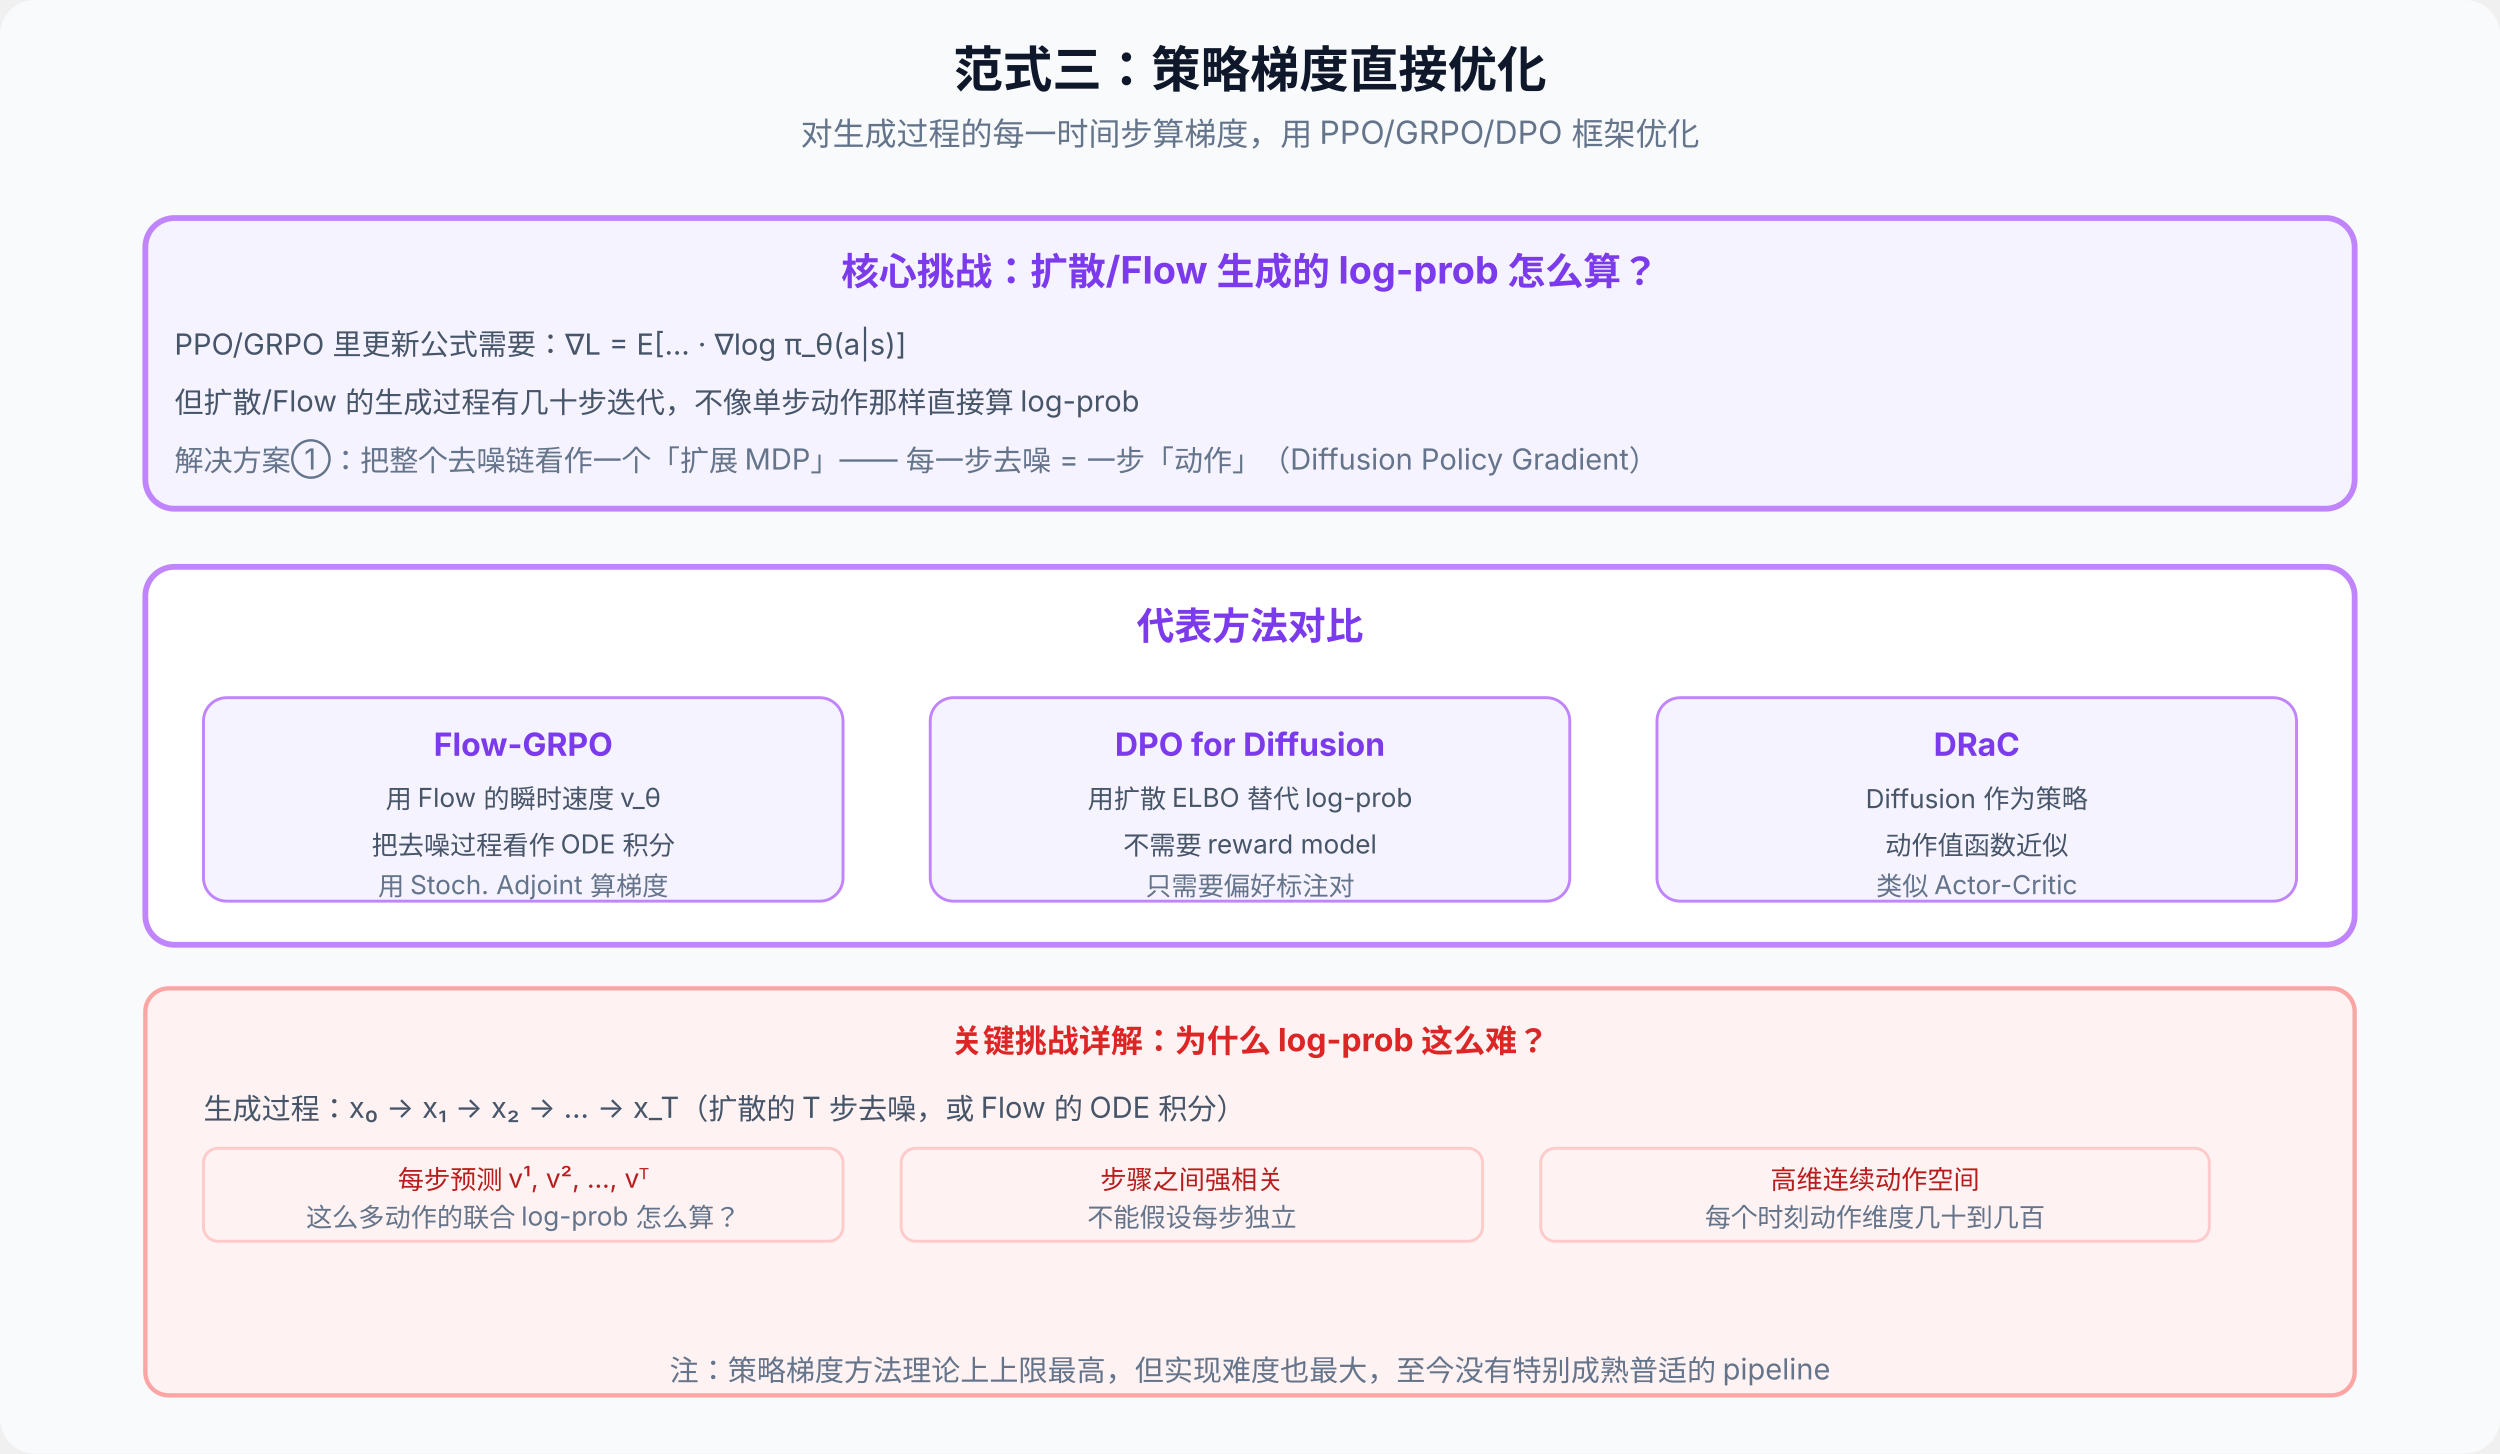
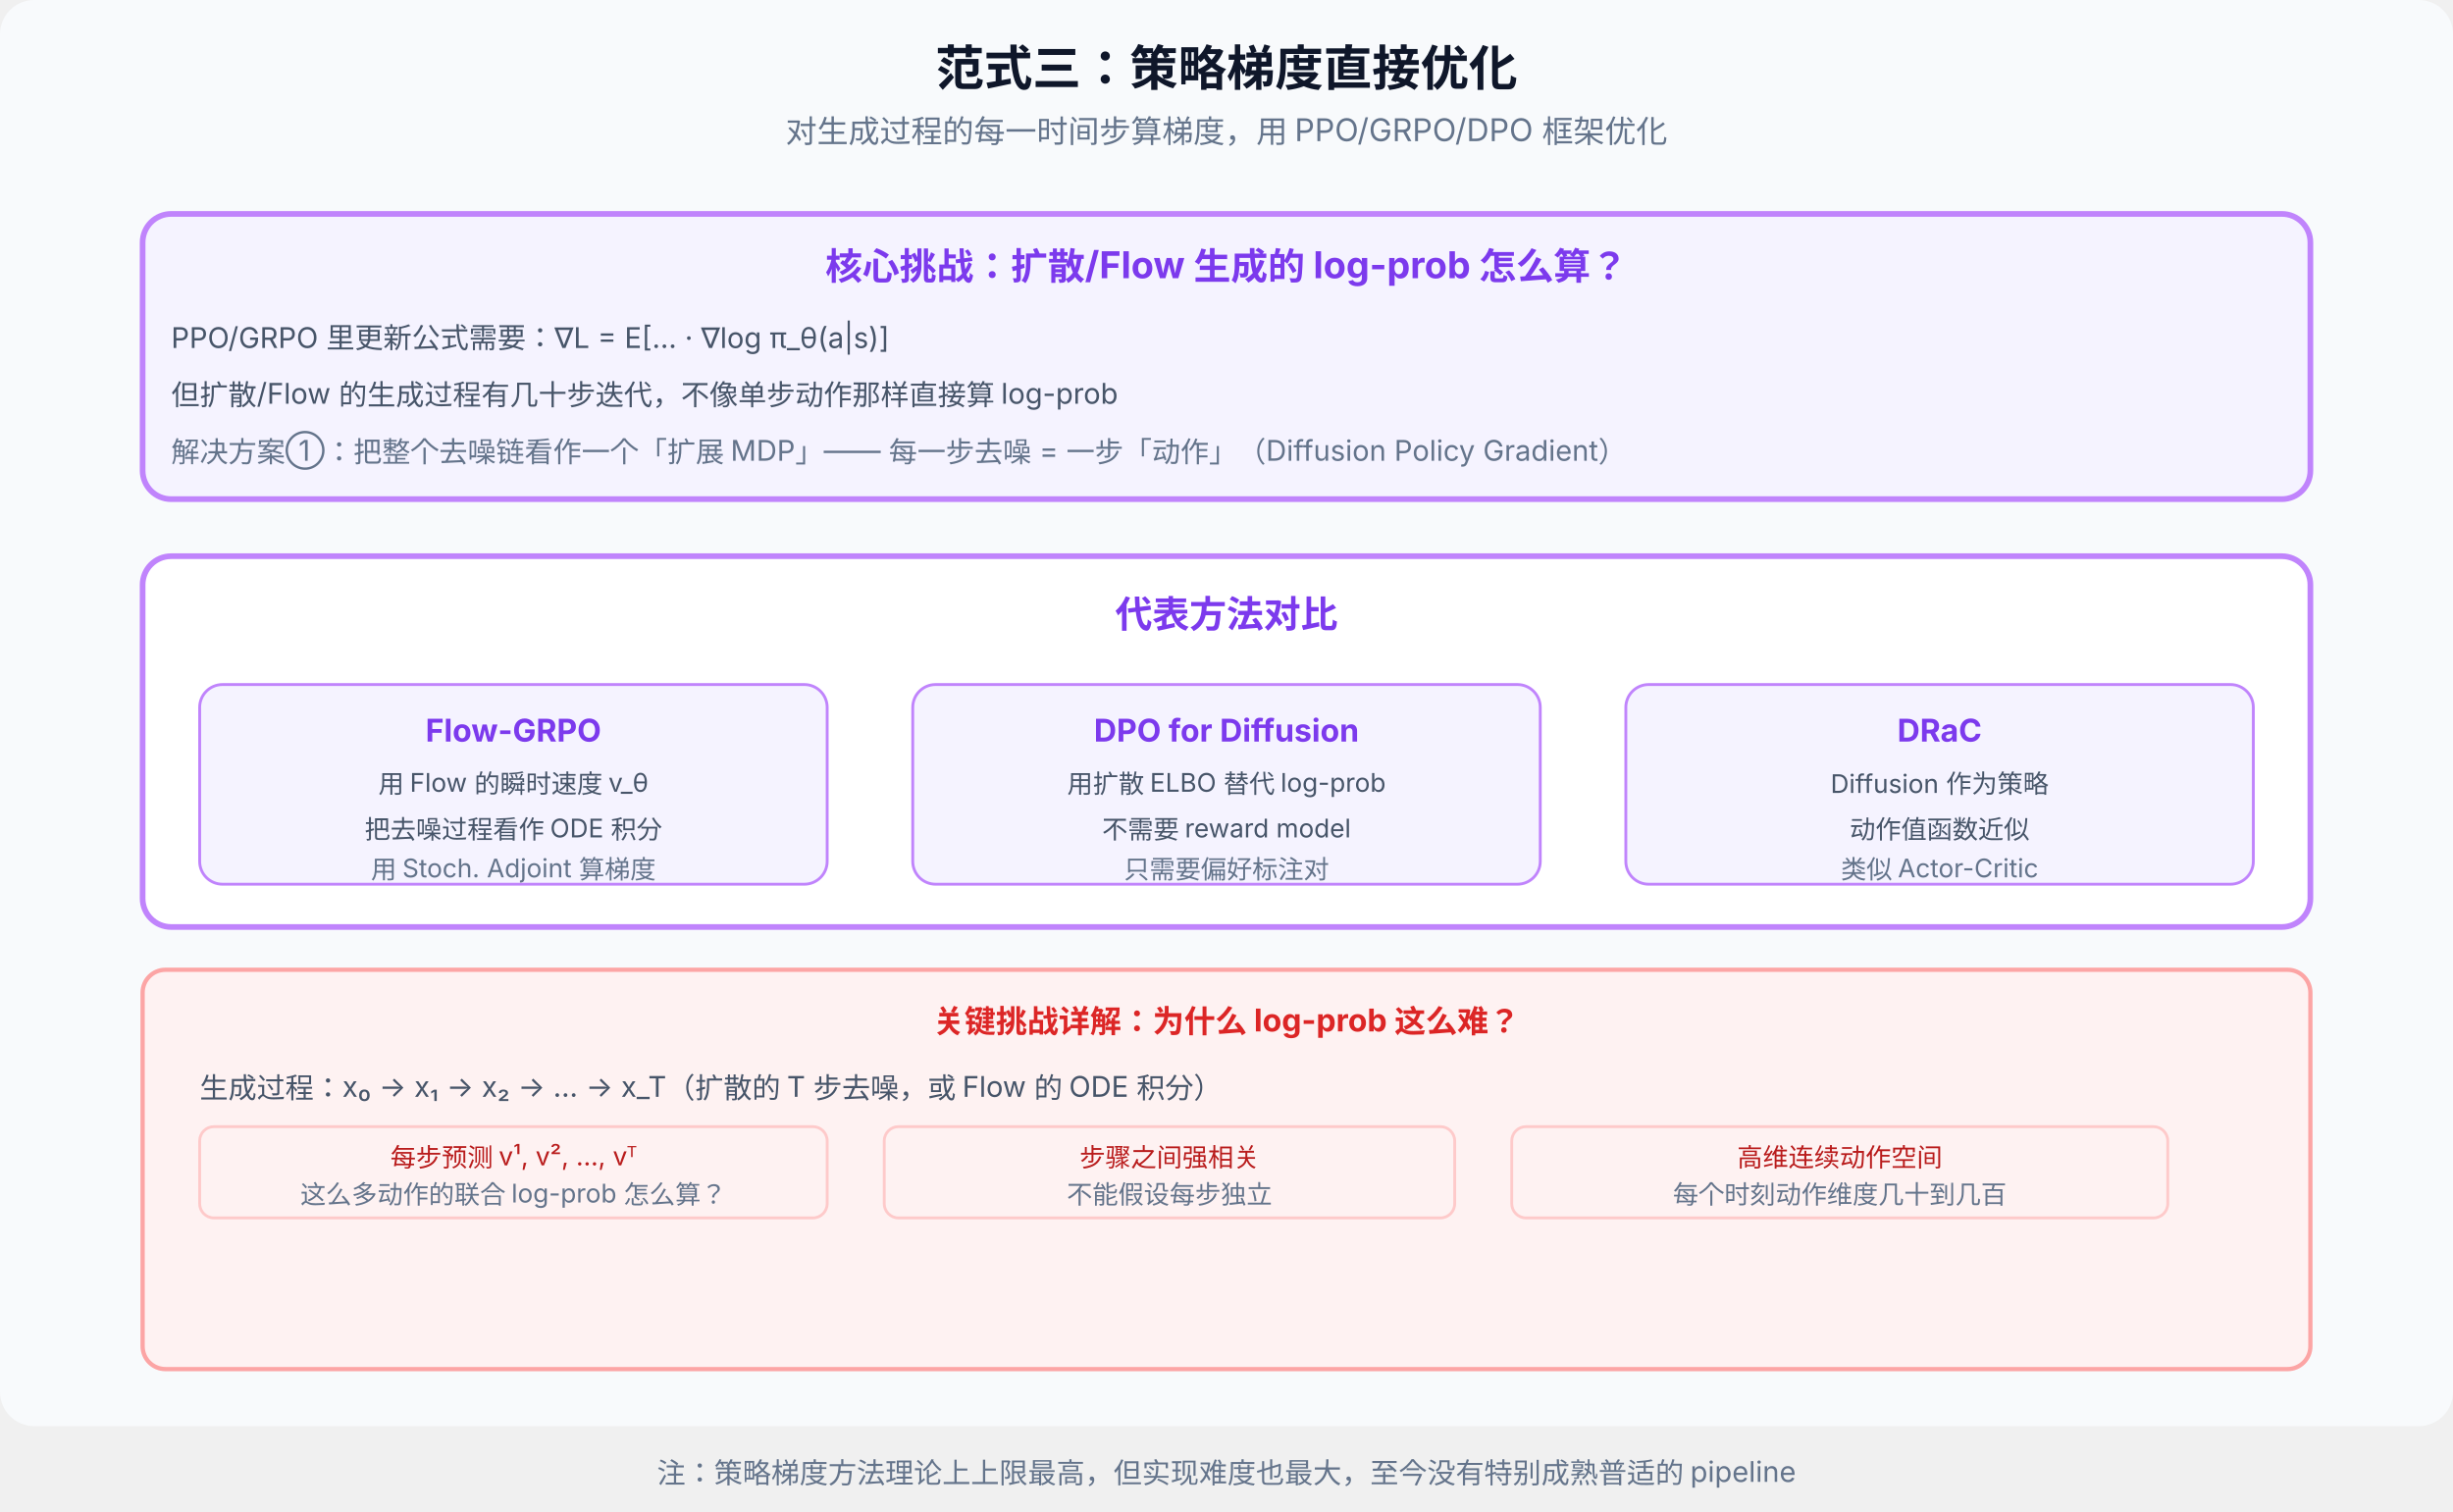
- <svg xmlns="http://www.w3.org/2000/svg" viewBox="0 0 860 500" font-family="system-ui, -apple-system, sans-serif">
+ <svg xmlns="http://www.w3.org/2000/svg" viewBox="0 0 860 530" font-family="system-ui, -apple-system, sans-serif">
  <defs>
    <marker id="ar" viewBox="0 0 10 10" refX="9" refY="5" markerWidth="5" markerHeight="5" orient="auto">
      <path d="M 0 0 L 10 5 L 0 10 z" fill="#7c3aed" />
    </marker>
  </defs>
  <rect width="860" height="500" fill="#f8fafc" rx="12" />
  <text x="430" y="30" text-anchor="middle" font-size="17" font-weight="bold" fill="#0f172a">范式三：策略梯度直接优化</text>
  <text x="430" y="50" text-anchor="middle" font-size="11" fill="#64748b">对生成过程的每一时间步算梯度，用 PPO/GRPO/DPO 框架优化</text>
  <rect x="50" y="75" width="760" height="100" fill="#f5f3ff" stroke="#c084fc" stroke-width="2" rx="10" />
  <text x="430" y="98" text-anchor="middle" font-size="13" font-weight="bold" fill="#7c3aed">核心挑战：扩散/Flow 生成的 log-prob 怎么算？</text>
  <text x="60" y="122" font-size="10" fill="#475569">PPO/GRPO 里更新公式需要：∇L = E[... · ∇log π_θ(a|s)]</text>
  <text x="60" y="142" font-size="10" fill="#475569">但扩散/Flow 的生成过程有几十步迭代，不像单步动作那样直接算 log-prob</text>
  <text x="60" y="162" font-size="10" fill="#64748b">解决方案①：把整个去噪链看作一个「扩展 MDP」—— 每一步去噪 = 一步「动作」（Diffusion Policy Gradient）</text>
  <rect x="50" y="195" width="760" height="130" fill="white" stroke="#c084fc" stroke-width="2" rx="10" />
  <text x="430" y="220" text-anchor="middle" font-size="13" font-weight="bold" fill="#7c3aed">代表方法对比</text>
  <rect x="70" y="240" width="220" height="70" fill="#f5f3ff" stroke="#c084fc" rx="8" />
  <text x="180" y="260" text-anchor="middle" font-size="11" font-weight="bold" fill="#7c3aed">Flow-GRPO</text>
  <text x="180" y="278" text-anchor="middle" font-size="9" fill="#475569">用 Flow 的瞬时速度 v_θ</text>
  <text x="180" y="294" text-anchor="middle" font-size="9" fill="#475569">把去噪过程看作 ODE 积分</text>
  <text x="180" y="308" text-anchor="middle" font-size="9" fill="#64748b">用 Stoch. Adjoint 算梯度</text>
  <rect x="320" y="240" width="220" height="70" fill="#f5f3ff" stroke="#c084fc" rx="8" />
  <text x="430" y="260" text-anchor="middle" font-size="11" font-weight="bold" fill="#7c3aed">DPO for Diffusion</text>
  <text x="430" y="278" text-anchor="middle" font-size="9" fill="#475569">用扩散 ELBO 替代 log-prob</text>
  <text x="430" y="294" text-anchor="middle" font-size="9" fill="#475569">不需要 reward model</text>
  <text x="430" y="308" text-anchor="middle" font-size="9" fill="#64748b">只需要偏好标注对</text>
  <rect x="570" y="240" width="220" height="70" fill="#f5f3ff" stroke="#c084fc" rx="8" />
  <text x="680" y="260" text-anchor="middle" font-size="11" font-weight="bold" fill="#7c3aed">DRaC</text>
  <text x="680" y="278" text-anchor="middle" font-size="9" fill="#475569">Diffusion 作为策略</text>
  <text x="680" y="294" text-anchor="middle" font-size="9" fill="#475569">动作值函数近似</text>
  <text x="680" y="308" text-anchor="middle" font-size="9" fill="#64748b">类似 Actor-Critic</text>
  <rect x="50" y="340" width="760" height="140" fill="#fef2f2" stroke="#fca5a5" stroke-width="1.5" rx="8" />
  <text x="430" y="362" text-anchor="middle" font-size="11" font-weight="bold" fill="#dc2626">关键挑战详解：为什么 log-prob 这么难？</text>
  <text x="70" y="385" font-size="10" fill="#475569">生成过程：x₀ → x₁ → x₂ → ... → x_T（扩散的 T 步去噪，或 Flow 的 ODE 积分）</text>
  <rect x="70" y="395" width="220" height="32" fill="#fef2f2" stroke="#fecaca" rx="5" />
  <text x="180" y="409" text-anchor="middle" font-size="9" fill="#b91c1c">每步预测 v¹, v², ..., vᵀ</text>
  <text x="180" y="422" text-anchor="middle" font-size="9" fill="#64748b">这么多动作的联合 log-prob 怎么算？</text>
  <rect x="310" y="395" width="200" height="32" fill="#fef2f2" stroke="#fecaca" rx="5" />
  <text x="410" y="409" text-anchor="middle" font-size="9" fill="#b91c1c">步骤之间强相关</text>
  <text x="410" y="422" text-anchor="middle" font-size="9" fill="#64748b">不能假设每步独立</text>
  <rect x="530" y="395" width="230" height="32" fill="#fef2f2" stroke="#fecaca" rx="5" />
  <text x="645" y="409" text-anchor="middle" font-size="9" fill="#b91c1c">高维连续动作空间</text>
  <text x="645" y="422" text-anchor="middle" font-size="9" fill="#64748b">每个时刻动作维度几十到几百</text>
-   <text x="430" y="475" text-anchor="middle" font-size="10" fill="#64748b">注：策略梯度方法理论上上限最高，但实现难度也最大，至今没有特别成熟普适的 pipeline</text>
+   <text x="430" y="520" text-anchor="middle" font-size="10" fill="#64748b">注：策略梯度方法理论上上限最高，但实现难度也最大，至今没有特别成熟普适的 pipeline</text>
</svg>
